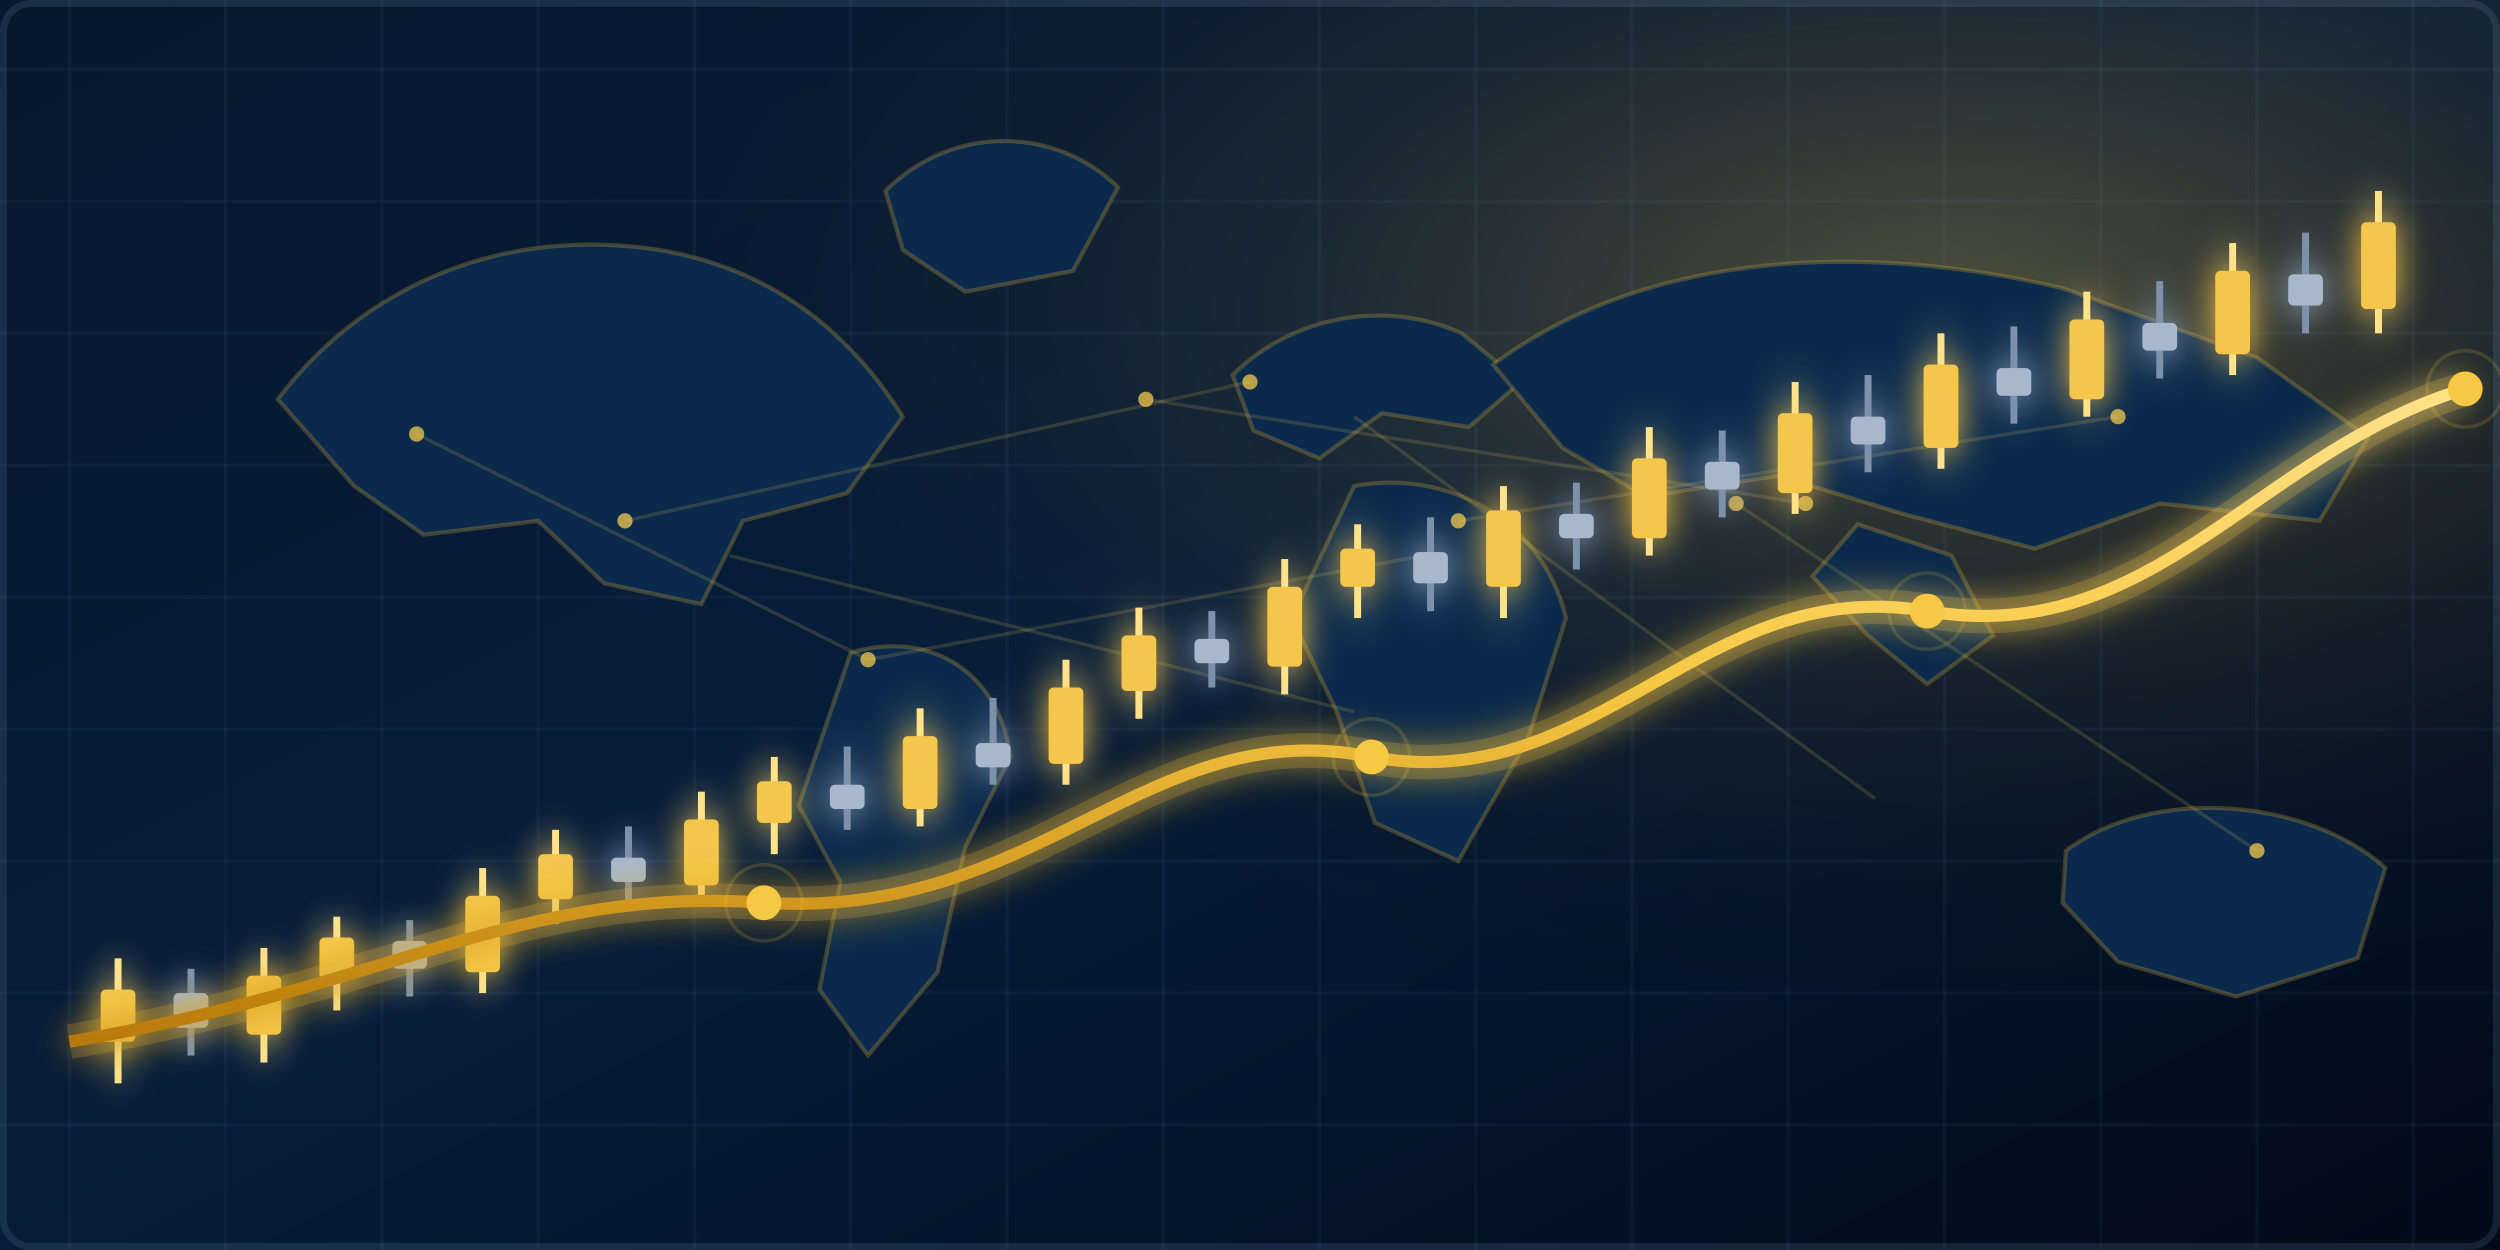
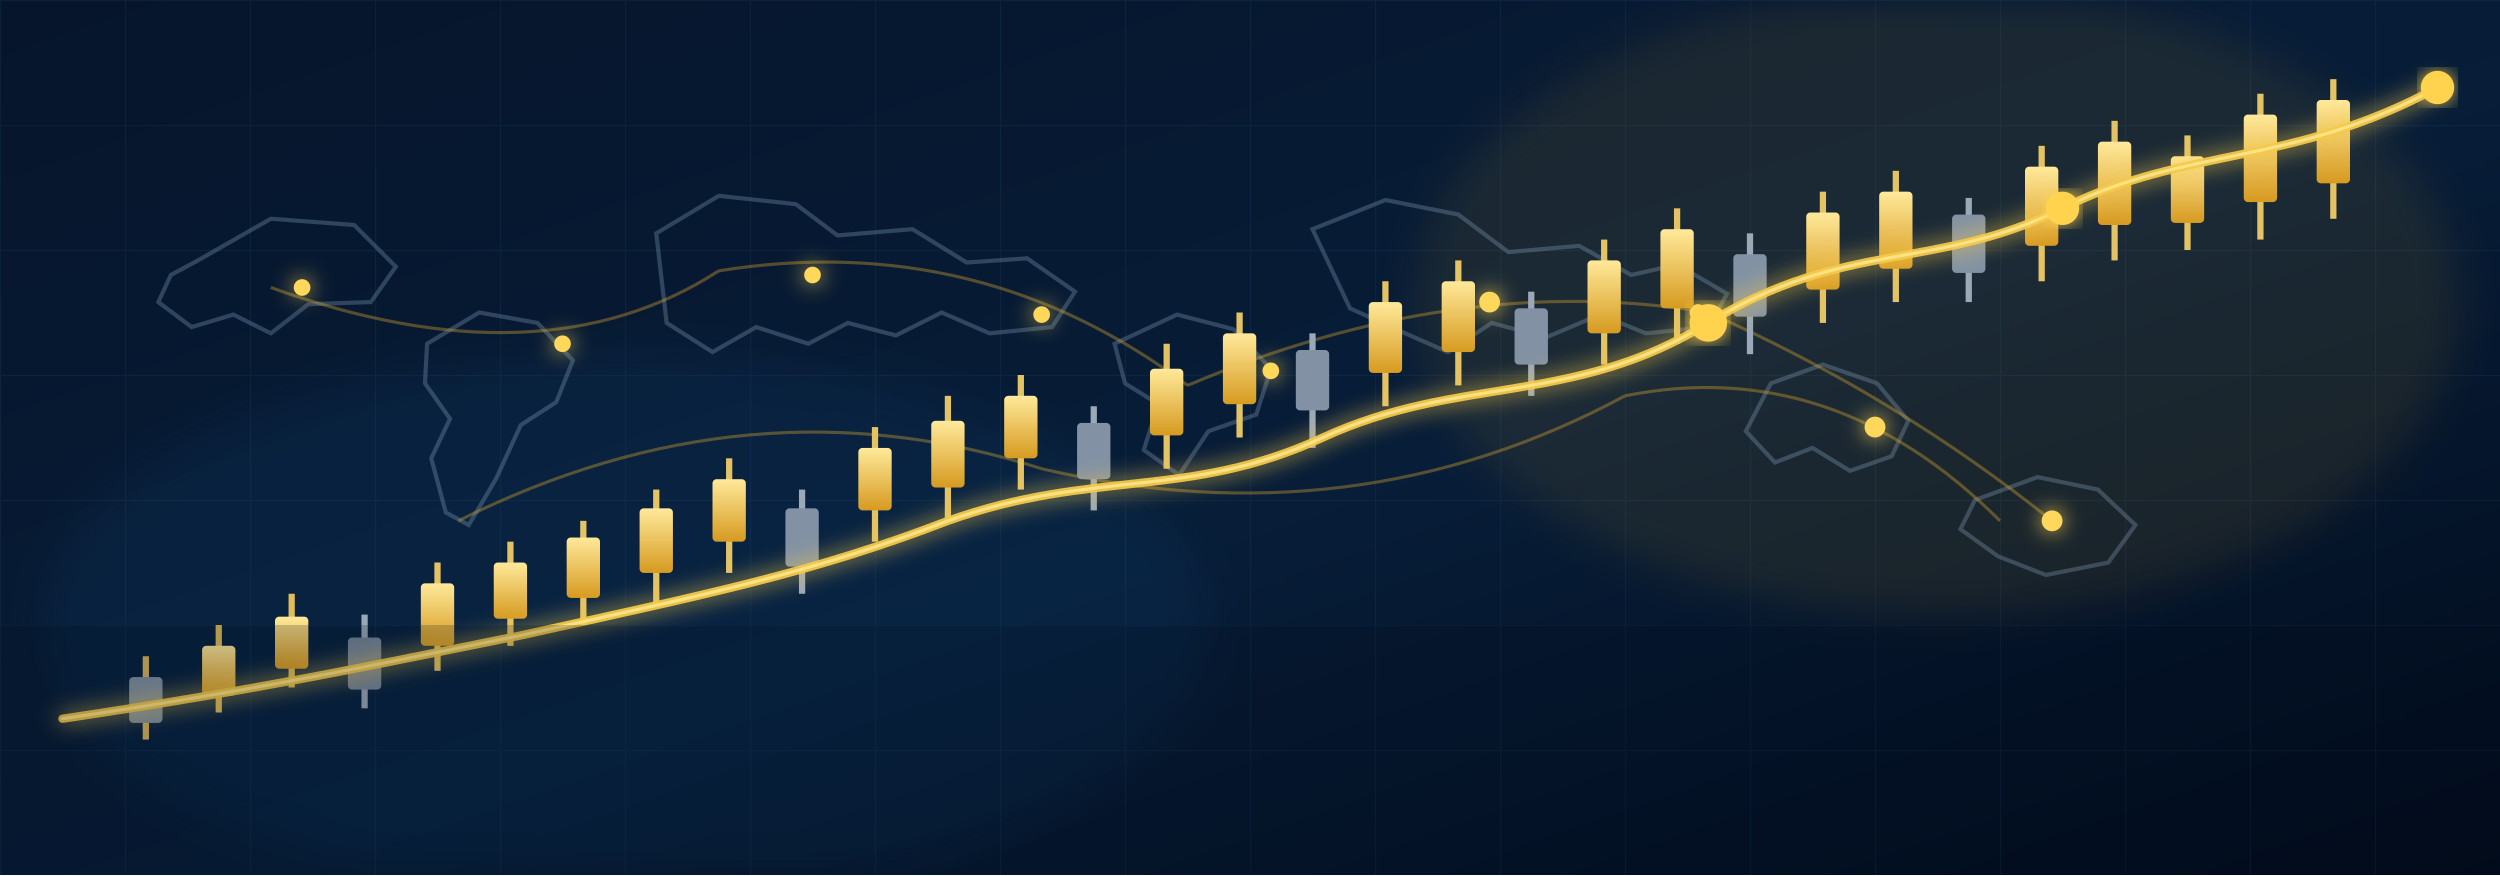
- <svg xmlns="http://www.w3.org/2000/svg" viewBox="0 0 720 360" preserveAspectRatio="xMidYMid slice">
+ <svg xmlns="http://www.w3.org/2000/svg" viewBox="0 0 1200 420" preserveAspectRatio="xMidYMid slice">
  <defs>
    <linearGradient id="bg" x1="0" y1="0" x2="1" y2="1">
-       <stop offset="0" stop-color="#07172d" />
-       <stop offset="0.48" stop-color="#061d3a" />
-       <stop offset="1" stop-color="#020a18" />
+       <stop offset="0%" stop-color="#06152b" />
+       <stop offset="55%" stop-color="#071d38" />
+       <stop offset="100%" stop-color="#020b1b" />
    </linearGradient>
-     <radialGradient id="goldGlow" cx="78%" cy="25%" r="58%">
-       <stop offset="0" stop-color="#f7c843" stop-opacity="0.30" />
-       <stop offset="0.45" stop-color="#d89d1e" stop-opacity="0.10" />
-       <stop offset="1" stop-color="#000000" stop-opacity="0" />
-     </radialGradient>
-     <linearGradient id="gold" x1="0" y1="0" x2="0" y2="1">
-       <stop offset="0" stop-color="#ffe38a" />
-       <stop offset="0.45" stop-color="#f7c843" />
-       <stop offset="1" stop-color="#b87908" />
+     <linearGradient id="gold" x1="0" y1="0" x2="1" y2="0">
+       <stop offset="0%" stop-color="#c58b18" />
+       <stop offset="45%" stop-color="#ffe27a" />
+       <stop offset="100%" stop-color="#d99b18" />
    </linearGradient>
-     <filter id="shadow">
-       <feDropShadow dx="0" dy="4" stdDeviation="5" flood-color="#000000" flood-opacity="0.45" />
-     </filter>
-     <filter id="candleGlow">
+     <linearGradient id="candleGold" x1="0" y1="0" x2="0" y2="1">
+       <stop offset="0%" stop-color="#ffe99a" />
+       <stop offset="100%" stop-color="#d69a20" />
+     </linearGradient>
+     <filter id="glowGold">
      <feGaussianBlur stdDeviation="5" result="blur" />
      <feMerge>
        <feMergeNode in="blur" />
        <feMergeNode in="SourceGraphic" />
      </feMerge>
    </filter>
+     <filter id="softGlow">
+       <feGaussianBlur stdDeviation="10" />
+     </filter>
+     <pattern id="grid" width="60" height="60" patternUnits="userSpaceOnUse">
+       <path d="M60 0H0V60" fill="none" stroke="#3b6287" stroke-opacity=".14" stroke-width="1" />
+     </pattern>
+     <path id="world" d="       M95 125       L130 105 170 108 190 128 178 145 148 146 130 160       112 151 92 157 76 145 82 132 Z        M205 165       L230 150 258 155 275 173 267 193       250 204 238 230 225 252 214 246       207 220 216 201 204 184 Z        M315 112       L345 94 382 98 402 113 438 110 464 126       493 124 516 140 505 157 475 160       452 150 430 161 407 155 388 165       363 157 342 169 320 155 Z        M535 165       L565 151 592 158 610 177 603 199       580 207 566 228 549 216 556 194 540 184 Z        M630 110       L665 96 700 103 724 121 758 118       783 132 805 127 829 141 820 157       790 160 768 151 742 162 716 155       695 169 670 158 648 148 Z        M850 184       L875 175 901 184 916 202 908 219       888 226 870 215 852 222 838 207 Z        M948 240       L978 229 1007 235 1025 252       1012 270 982 276 959 267 941 254 Z       " />
  </defs>
-   <rect width="720" height="360" fill="url(#bg)" />
-   <rect width="720" height="360" fill="url(#goldGlow)" />
-   <g stroke="#7aa5d8" stroke-opacity="0.055" stroke-width="1">
-     <path d="M20 0V360" />
-     <path d="M65 0V360" />
-     <path d="M110 0V360" />
-     <path d="M155 0V360" />
-     <path d="M200 0V360" />
-     <path d="M245 0V360" />
-     <path d="M290 0V360" />
-     <path d="M335 0V360" />
-     <path d="M380 0V360" />
-     <path d="M425 0V360" />
-     <path d="M470 0V360" />
-     <path d="M515 0V360" />
-     <path d="M560 0V360" />
-     <path d="M605 0V360" />
-     <path d="M650 0V360" />
-     <path d="M695 0V360" />
-     <path d="M0 20H720" />
-     <path d="M0 58H720" />
-     <path d="M0 96H720" />
-     <path d="M0 134H720" />
-     <path d="M0 172H720" />
-     <path d="M0 210H720" />
-     <path d="M0 248H720" />
-     <path d="M0 286H720" />
-     <path d="M0 324H720" />
+   <rect width="1200" height="420" fill="url(#bg)" />
+   <rect width="1200" height="420" fill="url(#grid)" />
+   <ellipse cx="930" cy="145" rx="250" ry="150" fill="#dba51e" opacity=".10" filter="url(#softGlow)" />
+   <ellipse cx="300" cy="300" rx="280" ry="130" fill="#1464a0" opacity=".10" filter="url(#softGlow)" />
+   <use href="#world" fill="none" stroke="#9bb8d4" stroke-width="2" stroke-opacity=".28" />
+   <g fill="none" stroke="#d7a52a" stroke-width="1.5" stroke-opacity=".38">
+     <path d="M130 138 Q260 185 345 130" />
+     <path d="M345 130 Q470 110 570 185" />
+     <path d="M570 185 Q700 130 820 150" />
+     <path d="M820 150 Q910 190 985 250" />
+     <path d="M220 250 Q360 180 500 225" />
+     <path d="M500 225 Q650 260 780 190" />
+     <path d="M780 190 Q880 170 960 250" />
  </g>
-   <g fill="#0b2a4b" stroke="#d7aa38" stroke-opacity="0.28" stroke-width="1.2">
-     <path d="       M80 115       C105 82 145 65 190 72       C225 78 246 98 260 120       L244 142       L214 150       L202 174       L174 168       L155 150       L122 154       L102 140       Z" />
-     <path d="       M245 188       C268 181 288 194 291 218       L278 244       L270 280       L250 304       L236 285       L242 254       L230 232       Z" />
-     <path d="       M355 108       C372 91 399 86 421 96       L438 110       L423 123       L398 119       L380 132       L361 124       Z" />
-     <path d="       M390 140       C416 135 444 149 451 178       L440 213       L420 248       L396 237       L385 205       L372 178       Z" />
-     <path d="       M430 105       C470 75 530 68 594 83       L650 103       L682 126       L668 150       L622 145       L586 158       L548 148       L512 137       L474 143       L450 129       Z" />
-     <path d="       M535 151       L562 160       L574 183       L555 197       L538 183       L522 166       Z" />
-     <path d="       M595 245       C620 226 665 230 687 250       L679 276       L644 287       L610 277       L594 260       Z" />
-     <path d="       M255 55       C275 35 305 37 322 54       L309 78       L278 84       L260 72       Z" />
+   <g fill="#ffd75a" filter="url(#glowGold)">
+     <circle cx="145" cy="138" r="4" />
+     <circle cx="270" cy="165" r="4" />
+     <circle cx="390" cy="132" r="4" />
+     <circle cx="500" cy="151" r="4" />
+     <circle cx="610" cy="178" r="4" />
+     <circle cx="715" cy="145" r="5" />
+     <circle cx="815" cy="150" r="4" />
+     <circle cx="900" cy="205" r="5" />
+     <circle cx="985" cy="250" r="5" />
  </g>
-   <g fill="none" stroke="#e9c85b" stroke-opacity="0.16" stroke-width="1">
-     <path d="M120 125L250 190" />
-     <path d="M180 150L360 110" />
-     <path d="M250 190L410 160" />
-     <path d="M330 115L520 145" />
-     <path d="M420 150L610 120" />
-     <path d="M500 145L650 245" />
-     <path d="M210 160L390 205" />
-     <path d="M390 120L540 230" />
+   <g>
+     <line x1="70" y1="315" x2="70" y2="355" stroke="#d7b55c" stroke-width="3" />
+     <rect x="62" y="325" width="16" height="22" rx="2" fill="#7f91a5" />
+     <line x1="105" y1="300" x2="105" y2="342" stroke="#e0bd58" stroke-width="3" />
+     <rect x="97" y="310" width="16" height="24" rx="2" fill="url(#candleGold)" />
+     <line x1="140" y1="285" x2="140" y2="330" stroke="#e0bd58" stroke-width="3" />
+     <rect x="132" y="296" width="16" height="25" rx="2" fill="url(#candleGold)" />
+     <line x1="175" y1="295" x2="175" y2="340" stroke="#9aa8b8" stroke-width="3" />
+     <rect x="167" y="306" width="16" height="25" rx="2" fill="#75869b" />
+     <line x1="210" y1="270" x2="210" y2="322" stroke="#e4c365" stroke-width="3" />
+     <rect x="202" y="280" width="16" height="30" rx="2" fill="url(#candleGold)" />
+     <line x1="245" y1="260" x2="245" y2="310" stroke="#e4c365" stroke-width="3" />
+     <rect x="237" y="270" width="16" height="27" rx="2" fill="url(#candleGold)" />
+     <line x1="280" y1="250" x2="280" y2="300" stroke="#e4c365" stroke-width="3" />
+     <rect x="272" y="258" width="16" height="29" rx="2" fill="url(#candleGold)" />
+     <line x1="315" y1="235" x2="315" y2="290" stroke="#e4c365" stroke-width="3" />
+     <rect x="307" y="244" width="16" height="31" rx="2" fill="url(#candleGold)" />
+     <line x1="350" y1="220" x2="350" y2="275" stroke="#e4c365" stroke-width="3" />
+     <rect x="342" y="230" width="16" height="30" rx="2" fill="url(#candleGold)" />
+     <line x1="385" y1="235" x2="385" y2="285" stroke="#9aa8b8" stroke-width="3" />
+     <rect x="377" y="244" width="16" height="28" rx="2" fill="#8292a4" />
+     <line x1="420" y1="205" x2="420" y2="260" stroke="#e4c365" stroke-width="3" />
+     <rect x="412" y="215" width="16" height="30" rx="2" fill="url(#candleGold)" />
+     <line x1="455" y1="190" x2="455" y2="250" stroke="#e4c365" stroke-width="3" />
+     <rect x="447" y="202" width="16" height="32" rx="2" fill="url(#candleGold)" />
+     <line x1="490" y1="180" x2="490" y2="235" stroke="#e4c365" stroke-width="3" />
+     <rect x="482" y="190" width="16" height="30" rx="2" fill="url(#candleGold)" />
+     <line x1="525" y1="195" x2="525" y2="245" stroke="#9aa8b8" stroke-width="3" />
+     <rect x="517" y="203" width="16" height="27" rx="2" fill="#8292a4" />
+     <line x1="560" y1="165" x2="560" y2="225" stroke="#e4c365" stroke-width="3" />
+     <rect x="552" y="177" width="16" height="32" rx="2" fill="url(#candleGold)" />
+     <line x1="595" y1="150" x2="595" y2="210" stroke="#e4c365" stroke-width="3" />
+     <rect x="587" y="160" width="16" height="34" rx="2" fill="url(#candleGold)" />
+     <line x1="630" y1="160" x2="630" y2="215" stroke="#9aa8b8" stroke-width="3" />
+     <rect x="622" y="168" width="16" height="29" rx="2" fill="#8292a4" />
+     <line x1="665" y1="135" x2="665" y2="195" stroke="#e4c365" stroke-width="3" />
+     <rect x="657" y="145" width="16" height="34" rx="2" fill="url(#candleGold)" />
+     <line x1="700" y1="125" x2="700" y2="185" stroke="#e4c365" stroke-width="3" />
+     <rect x="692" y="135" width="16" height="34" rx="2" fill="url(#candleGold)" />
+     <line x1="735" y1="140" x2="735" y2="190" stroke="#9aa8b8" stroke-width="3" />
+     <rect x="727" y="148" width="16" height="27" rx="2" fill="#8292a4" />
+     <line x1="770" y1="115" x2="770" y2="175" stroke="#e4c365" stroke-width="3" />
+     <rect x="762" y="125" width="16" height="35" rx="2" fill="url(#candleGold)" />
+     <line x1="805" y1="100" x2="805" y2="165" stroke="#e4c365" stroke-width="3" />
+     <rect x="797" y="110" width="16" height="38" rx="2" fill="url(#candleGold)" />
+     <line x1="840" y1="112" x2="840" y2="170" stroke="#9aa8b8" stroke-width="3" />
+     <rect x="832" y="122" width="16" height="30" rx="2" fill="#8292a4" />
+     <line x1="875" y1="92" x2="875" y2="155" stroke="#e4c365" stroke-width="3" />
+     <rect x="867" y="102" width="16" height="37" rx="2" fill="url(#candleGold)" />
+     <line x1="910" y1="82" x2="910" y2="145" stroke="#e4c365" stroke-width="3" />
+     <rect x="902" y="92" width="16" height="37" rx="2" fill="url(#candleGold)" />
+     <line x1="945" y1="95" x2="945" y2="145" stroke="#9aa8b8" stroke-width="3" />
+     <rect x="937" y="103" width="16" height="28" rx="2" fill="#8292a4" />
+     <line x1="980" y1="70" x2="980" y2="135" stroke="#e4c365" stroke-width="3" />
+     <rect x="972" y="80" width="16" height="38" rx="2" fill="url(#candleGold)" />
+     <line x1="1015" y1="58" x2="1015" y2="125" stroke="#e4c365" stroke-width="3" />
+     <rect x="1007" y="68" width="16" height="40" rx="2" fill="url(#candleGold)" />
+     <line x1="1050" y1="65" x2="1050" y2="120" stroke="#e4c365" stroke-width="3" />
+     <rect x="1042" y="75" width="16" height="32" rx="2" fill="url(#candleGold)" />
+     <line x1="1085" y1="45" x2="1085" y2="115" stroke="#e4c365" stroke-width="3" />
+     <rect x="1077" y="55" width="16" height="42" rx="2" fill="url(#candleGold)" />
+     <line x1="1120" y1="38" x2="1120" y2="105" stroke="#e4c365" stroke-width="3" />
+     <rect x="1112" y="48" width="16" height="40" rx="2" fill="url(#candleGold)" />
  </g>
-   <g fill="#f3c84b" fill-opacity="0.75">
-     <circle cx="120" cy="125" r="2.2" />
-     <circle cx="250" cy="190" r="2.2" />
-     <circle cx="180" cy="150" r="2.2" />
-     <circle cx="360" cy="110" r="2.2" />
-     <circle cx="330" cy="115" r="2.2" />
-     <circle cx="520" cy="145" r="2.2" />
-     <circle cx="420" cy="150" r="2.2" />
-     <circle cx="610" cy="120" r="2.2" />
-     <circle cx="500" cy="145" r="2.2" />
-     <circle cx="650" cy="245" r="2.2" />
-   </g>
-   <g filter="url(#candleGlow)">
-     <line x1="34" y1="276" x2="34" y2="312" stroke="#ffe28a" stroke-width="2" />
-     <rect x="29" y="285" width="10" height="15" rx="1.5" fill="#f4c64b" />
-     <line x1="55" y1="279" x2="55" y2="304" stroke="#7e91aa" stroke-width="2" />
-     <rect x="50" y="286" width="10" height="10" rx="1.5" fill="#a8b7cc" />
-     <line x1="76" y1="273" x2="76" y2="306" stroke="#ffe28a" stroke-width="2" />
-     <rect x="71" y="281" width="10" height="17" rx="1.5" fill="#f4c64b" />
-     <line x1="97" y1="264" x2="97" y2="291" stroke="#ffe28a" stroke-width="2" />
-     <rect x="92" y="270" width="10" height="12" rx="1.5" fill="#f4c64b" />
-     <line x1="118" y1="265" x2="118" y2="287" stroke="#7e91aa" stroke-width="2" />
-     <rect x="113" y="271" width="10" height="8" rx="1.5" fill="#a8b7cc" />
-     <line x1="139" y1="250" x2="139" y2="286" stroke="#ffe28a" stroke-width="2" />
-     <rect x="134" y="258" width="10" height="22" rx="1.5" fill="#f4c64b" />
-     <line x1="160" y1="239" x2="160" y2="266" stroke="#ffe28a" stroke-width="2" />
-     <rect x="155" y="246" width="10" height="13" rx="1.5" fill="#f4c64b" />
-     <line x1="181" y1="238" x2="181" y2="262" stroke="#7e91aa" stroke-width="2" />
-     <rect x="176" y="247" width="10" height="7" rx="1.5" fill="#a8b7cc" />
-     <line x1="202" y1="228" x2="202" y2="261" stroke="#ffe28a" stroke-width="2" />
-     <rect x="197" y="236" width="10" height="19" rx="1.5" fill="#f4c64b" />
-     <line x1="223" y1="218" x2="223" y2="246" stroke="#ffe28a" stroke-width="2" />
-     <rect x="218" y="225" width="10" height="12" rx="1.5" fill="#f4c64b" />
-     <line x1="244" y1="215" x2="244" y2="239" stroke="#7e91aa" stroke-width="2" />
-     <rect x="239" y="226" width="10" height="7" rx="1.5" fill="#a8b7cc" />
-     <line x1="265" y1="204" x2="265" y2="238" stroke="#ffe28a" stroke-width="2" />
-     <rect x="260" y="212" width="10" height="21" rx="1.5" fill="#f4c64b" />
-     <line x1="286" y1="201" x2="286" y2="226" stroke="#7e91aa" stroke-width="2" />
-     <rect x="281" y="214" width="10" height="7" rx="1.5" fill="#a8b7cc" />
-     <line x1="307" y1="190" x2="307" y2="226" stroke="#ffe28a" stroke-width="2" />
-     <rect x="302" y="198" width="10" height="22" rx="1.5" fill="#f4c64b" />
-     <line x1="328" y1="175" x2="328" y2="207" stroke="#ffe28a" stroke-width="2" />
-     <rect x="323" y="183" width="10" height="16" rx="1.5" fill="#f4c64b" />
-     <line x1="349" y1="176" x2="349" y2="198" stroke="#7e91aa" stroke-width="2" />
-     <rect x="344" y="184" width="10" height="7" rx="1.5" fill="#a8b7cc" />
-     <line x1="370" y1="161" x2="370" y2="200" stroke="#ffe28a" stroke-width="2" />
-     <rect x="365" y="169" width="10" height="23" rx="1.5" fill="#f4c64b" />
-     <line x1="391" y1="151" x2="391" y2="178" stroke="#ffe28a" stroke-width="2" />
-     <rect x="386" y="158" width="10" height="11" rx="1.5" fill="#f4c64b" />
-     <line x1="412" y1="149" x2="412" y2="176" stroke="#7e91aa" stroke-width="2" />
-     <rect x="407" y="159" width="10" height="9" rx="1.5" fill="#a8b7cc" />
-     <line x1="433" y1="140" x2="433" y2="178" stroke="#ffe28a" stroke-width="2" />
-     <rect x="428" y="147" width="10" height="22" rx="1.5" fill="#f4c64b" />
-     <line x1="454" y1="139" x2="454" y2="164" stroke="#7e91aa" stroke-width="2" />
-     <rect x="449" y="148" width="10" height="7" rx="1.5" fill="#a8b7cc" />
-     <line x1="475" y1="123" x2="475" y2="160" stroke="#ffe28a" stroke-width="2" />
-     <rect x="470" y="132" width="10" height="23" rx="1.5" fill="#f4c64b" />
-     <line x1="496" y1="124" x2="496" y2="149" stroke="#7e91aa" stroke-width="2" />
-     <rect x="491" y="133" width="10" height="8" rx="1.5" fill="#a8b7cc" />
-     <line x1="517" y1="110" x2="517" y2="148" stroke="#ffe28a" stroke-width="2" />
-     <rect x="512" y="119" width="10" height="23" rx="1.5" fill="#f4c64b" />
-     <line x1="538" y1="108" x2="538" y2="136" stroke="#7e91aa" stroke-width="2" />
-     <rect x="533" y="120" width="10" height="8" rx="1.5" fill="#a8b7cc" />
-     <line x1="559" y1="96" x2="559" y2="135" stroke="#ffe28a" stroke-width="2" />
-     <rect x="554" y="105" width="10" height="24" rx="1.5" fill="#f4c64b" />
-     <line x1="580" y1="94" x2="580" y2="122" stroke="#7e91aa" stroke-width="2" />
-     <rect x="575" y="106" width="10" height="8" rx="1.5" fill="#a8b7cc" />
-     <line x1="601" y1="84" x2="601" y2="120" stroke="#ffe28a" stroke-width="2" />
-     <rect x="596" y="92" width="10" height="23" rx="1.5" fill="#f4c64b" />
-     <line x1="622" y1="81" x2="622" y2="109" stroke="#7e91aa" stroke-width="2" />
-     <rect x="617" y="93" width="10" height="8" rx="1.5" fill="#a8b7cc" />
-     <line x1="643" y1="70" x2="643" y2="108" stroke="#ffe28a" stroke-width="2" />
-     <rect x="638" y="78" width="10" height="24" rx="1.5" fill="#f4c64b" />
-     <line x1="664" y1="67" x2="664" y2="96" stroke="#7e91aa" stroke-width="2" />
-     <rect x="659" y="79" width="10" height="9" rx="1.5" fill="#a8b7cc" />
-     <line x1="685" y1="55" x2="685" y2="96" stroke="#ffe28a" stroke-width="2" />
-     <rect x="680" y="64" width="10" height="25" rx="1.5" fill="#f4c64b" />
-   </g>
-   <path d="         M20 300         C110 285 150 255 220 260         C300 265 330 205 395 218         C460 230 490 165 555 176         C620 187 650 130 710 112       " fill="none" stroke="#f6c63d" stroke-opacity="0.20" stroke-width="10" filter="url(#candleGlow)" />
-   <path d="         M20 300         C110 285 150 255 220 260         C300 265 330 205 395 218         C460 230 490 165 555 176         C620 187 650 130 710 112       " fill="none" stroke="url(#gold)" stroke-width="3.5" filter="url(#candleGlow)" />
-   <g fill="#f7c843">
-     <circle cx="220" cy="260" r="5" />
-     <circle cx="395" cy="218" r="5" />
-     <circle cx="555" cy="176" r="5" />
-     <circle cx="710" cy="112" r="5" />
-   </g>
-   <g fill="none" stroke="#f7c843" stroke-opacity="0.16">
-     <circle cx="220" cy="260" r="11" />
-     <circle cx="395" cy="218" r="11" />
-     <circle cx="555" cy="176" r="11" />
-     <circle cx="710" cy="112" r="11" />
-   </g>
-   <rect x="1" y="1" width="718" height="358" rx="8" fill="none" stroke="#8bb0dc" stroke-opacity="0.14" stroke-width="2" />
+   <path d="M30 345        C130 330 175 320 250 305        C340 285 390 275 455 250        C525 225 570 240 635 210        C700 180 755 195 820 155        C885 115 930 130 990 100        C1050 70 1100 80 1170 42" fill="none" stroke="#f5c94a" stroke-width="4" stroke-linecap="round" opacity=".95" filter="url(#glowGold)" />
+   <path d="M30 345        C130 330 175 320 250 305        C340 285 390 275 455 250        C525 225 570 240 635 210        C700 180 755 195 820 155        C885 115 930 130 990 100        C1050 70 1100 80 1170 42" fill="none" stroke="#ffe58a" stroke-width="1.5" stroke-linecap="round" opacity=".9" />
+   <circle cx="820" cy="155" r="9" fill="#ffd34e" filter="url(#glowGold)" />
+   <circle cx="990" cy="100" r="8" fill="#ffd34e" filter="url(#glowGold)" />
+   <circle cx="1170" cy="42" r="8" fill="#ffd34e" filter="url(#glowGold)" />
+   <rect x="0" y="300" width="1200" height="120" fill="#020a17" opacity=".20" />
</svg>
